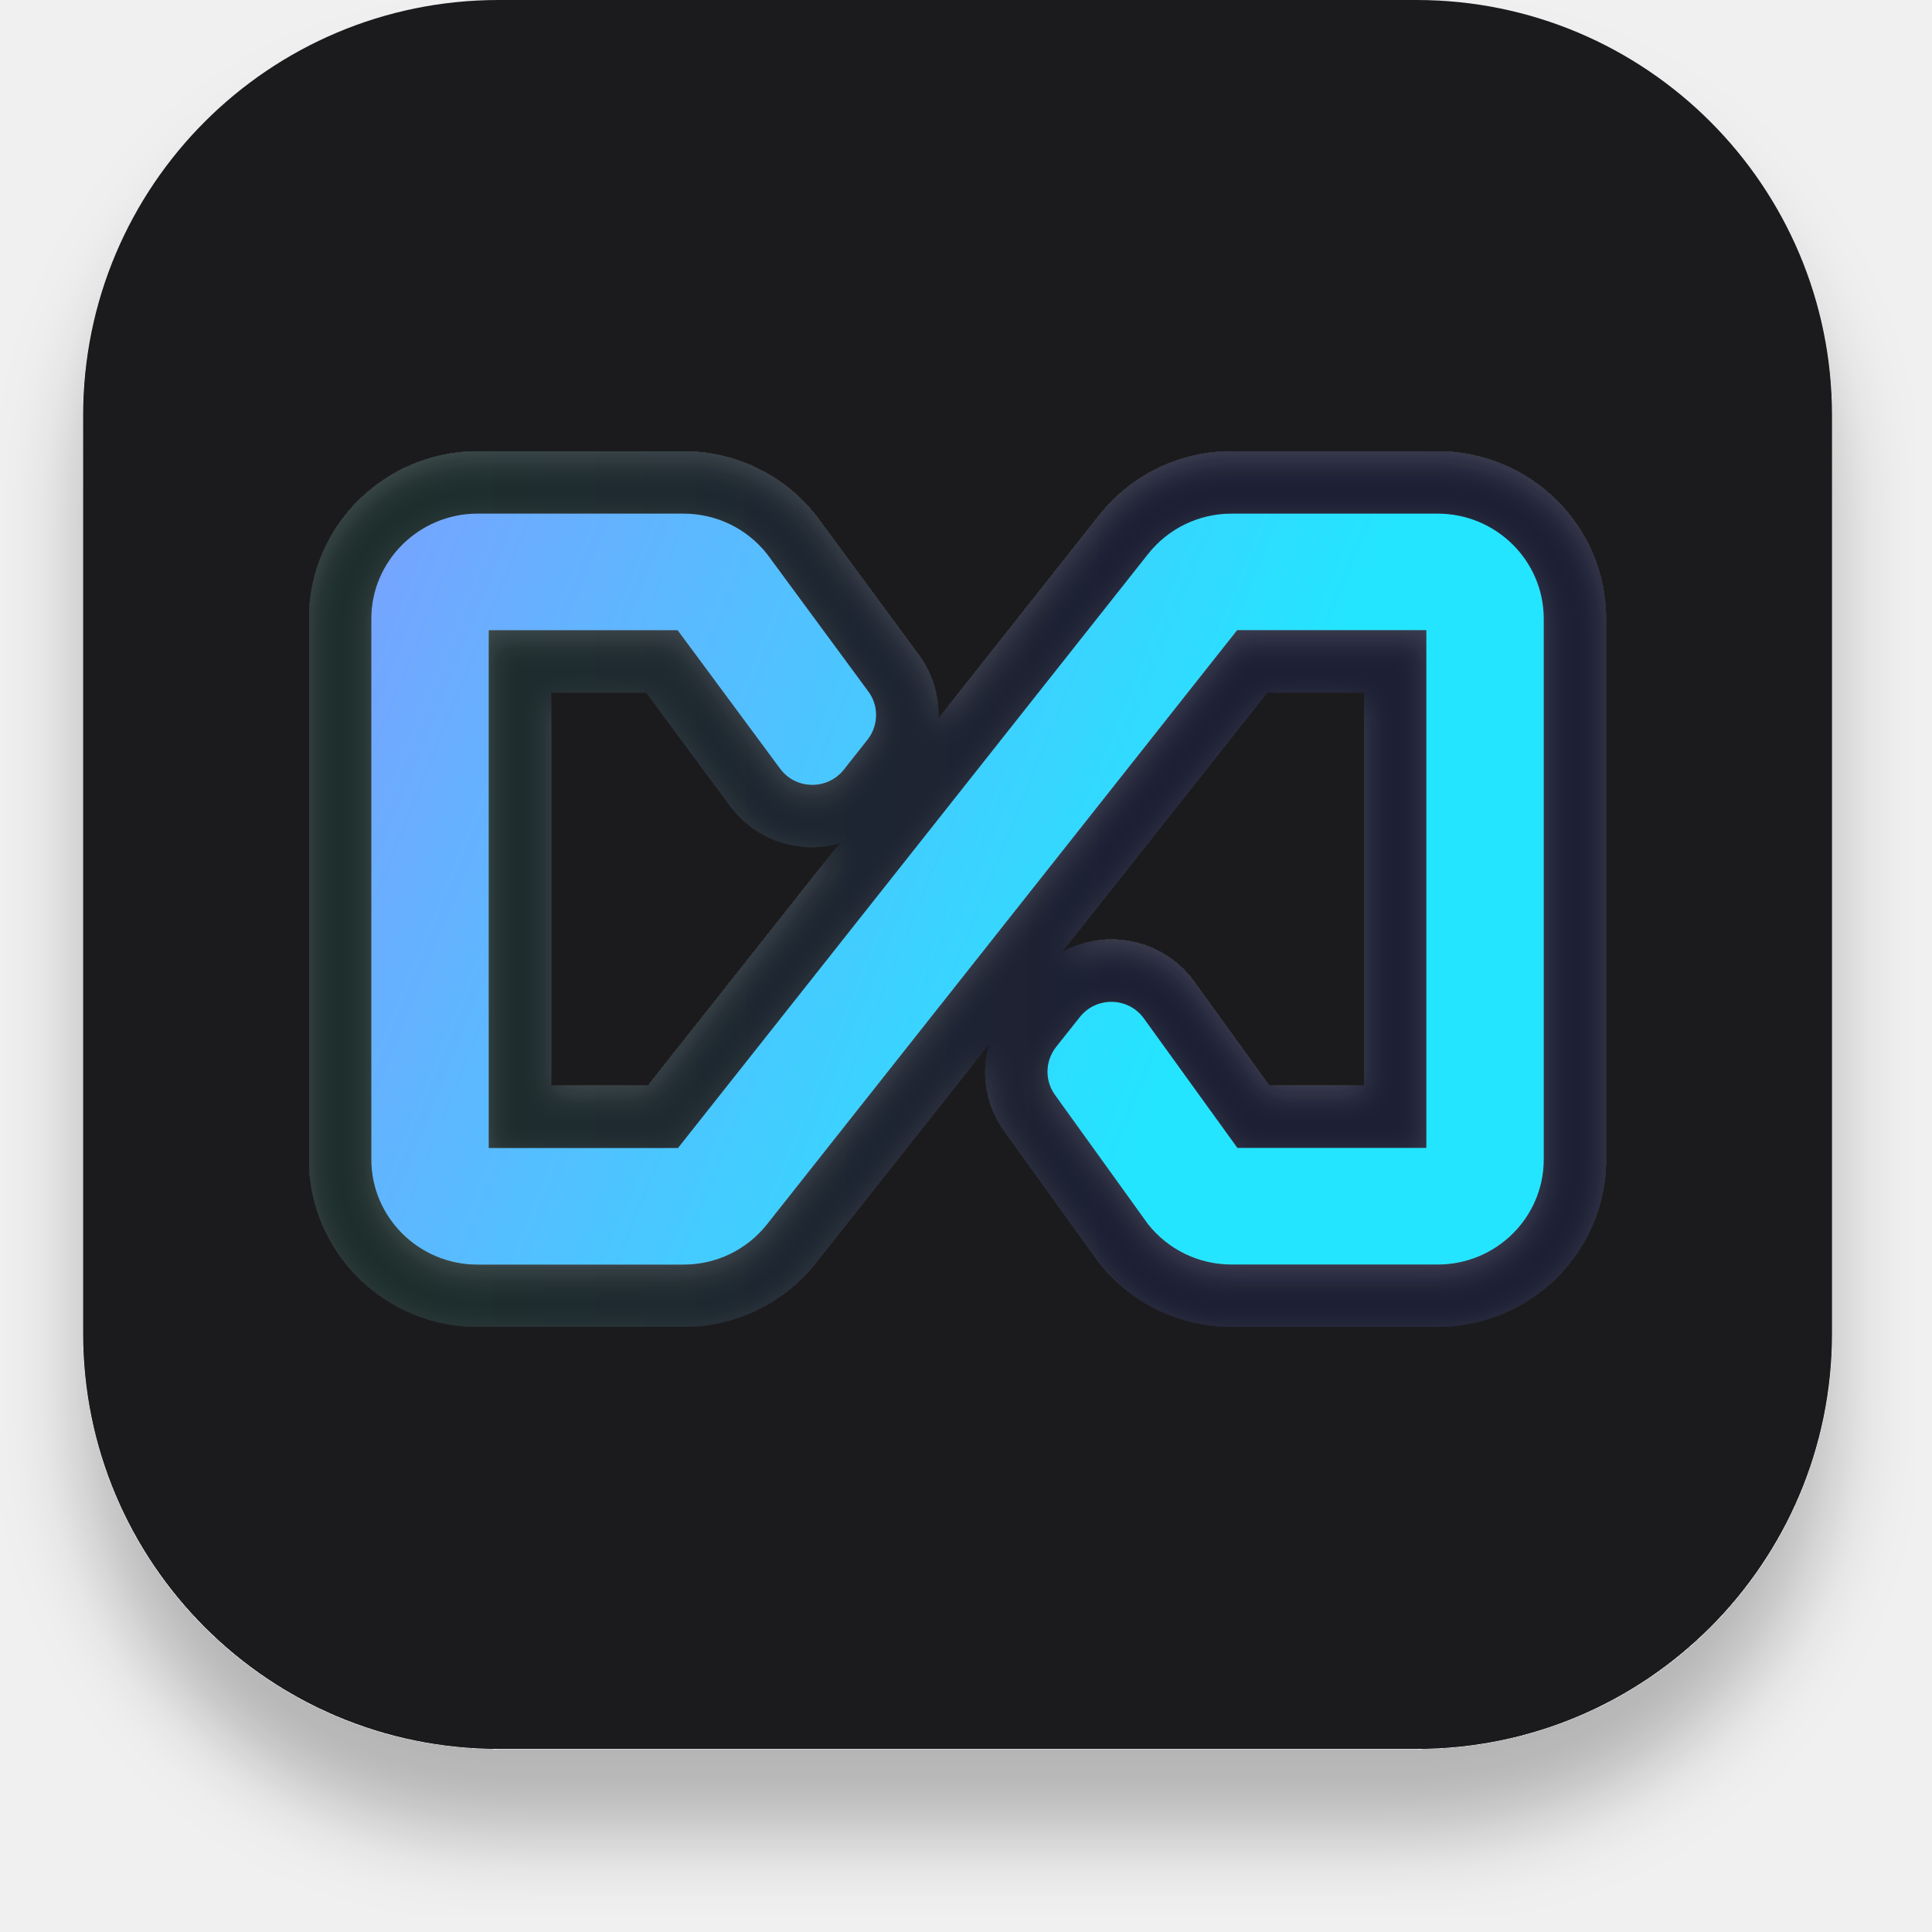
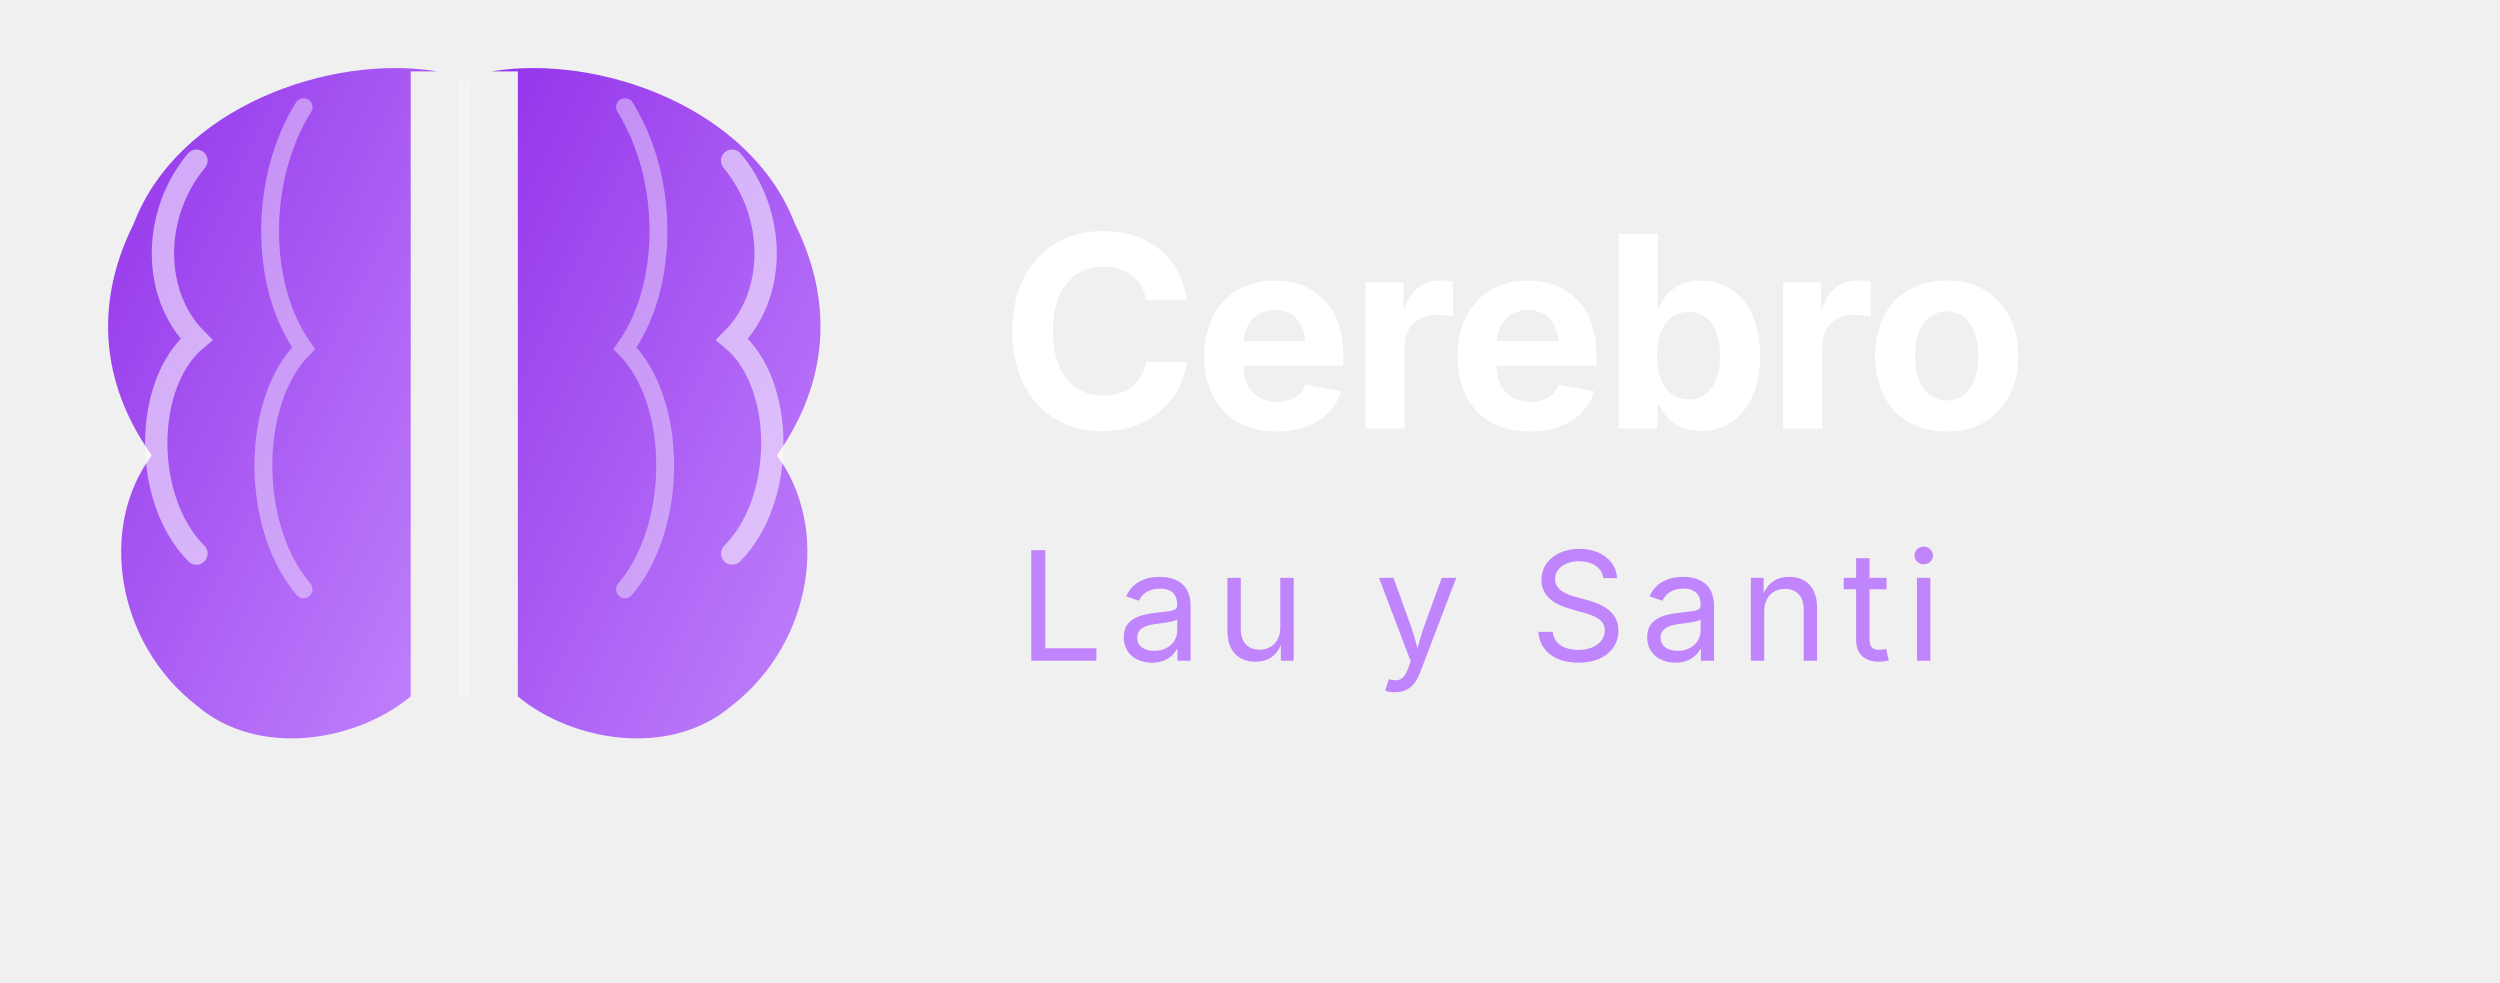
- <svg xmlns="http://www.w3.org/2000/svg" width="93" height="93" viewBox="0 0 93 93" fill="none">
-   <g filter="url(#filter0_d_4703_10188)">
-     <rect x="4" width="84.188" height="84.188" rx="20" fill="#1B1B1E" />
-     <path fill-rule="evenodd" clip-rule="evenodd" d="M50.827 50.41C50.296 51.095 50.283 52.057 50.817 52.751L55.254 58.916L55.268 58.934C56.246 60.164 57.719 60.87 59.29 60.87H69.203C72.014 60.87 74.311 58.611 74.311 55.809V29.785C74.311 26.987 72.014 24.724 69.203 24.724H59.29C57.715 24.724 56.244 25.43 55.267 26.665L46.258 38.05L32.637 55.261H23.526V30.336H32.62L37.578 37.035L37.588 37.048C38.361 38.026 39.843 38.02 40.616 37.051L41.761 35.603L41.768 35.595C42.299 34.908 42.312 33.942 41.769 33.246L36.93 26.678L36.919 26.664C35.942 25.43 34.475 24.724 32.896 24.724H22.983C20.183 24.724 17.875 26.989 17.875 29.785V55.812C17.875 58.608 20.179 60.873 22.983 60.873H32.896C34.474 60.873 35.941 60.167 36.918 58.938L59.552 30.333H68.66V55.258H59.565L55.023 48.969L55.008 48.951C54.237 47.982 52.756 47.982 51.985 48.951L50.834 50.4L50.827 50.41ZM33.256 56.09L40.118 47.42L47.042 38.671L56.051 27.285L33.256 56.09Z" fill="url(#paint0_linear_4703_10188)" />
-     <g filter="url(#filter1_bi_4703_10188)">
-       <mask id="path-3-outside-1_4703_10188" maskUnits="userSpaceOnUse" x="14.875" y="21.724" width="63" height="43" fill="black">
-         <rect fill="white" x="14.875" y="21.724" width="63" height="43" />
-         <path fill-rule="evenodd" clip-rule="evenodd" d="M50.827 50.41C50.296 51.095 50.283 52.057 50.817 52.751L55.254 58.916L55.268 58.934C56.246 60.164 57.719 60.87 59.29 60.87H69.203C72.014 60.87 74.311 58.611 74.311 55.809V29.785C74.311 26.987 72.014 24.724 69.203 24.724H59.29C57.715 24.724 56.244 25.43 55.267 26.665L46.258 38.05L32.637 55.261H23.526V30.336H32.62L37.578 37.035L37.588 37.048C38.361 38.026 39.843 38.02 40.616 37.051L41.761 35.603L41.768 35.595C42.299 34.908 42.312 33.942 41.769 33.246L36.93 26.678L36.919 26.664C35.942 25.43 34.475 24.724 32.896 24.724H22.983C20.183 24.724 17.875 26.989 17.875 29.785V55.812C17.875 58.608 20.179 60.873 22.983 60.873H32.896C34.474 60.873 35.941 60.167 36.918 58.938L59.552 30.333H68.66V55.258H59.565L55.023 48.969L55.008 48.951C54.237 47.982 52.756 47.982 51.985 48.951L50.834 50.4L50.827 50.41ZM33.256 56.09L40.118 47.42L47.042 38.671L56.051 27.285L33.256 56.09Z" />
-       </mask>
-       <path d="M50.817 52.751L53.252 50.998L53.224 50.961L53.196 50.923L50.817 52.751ZM50.827 50.41L53.199 52.246L53.2 52.246L50.827 50.41ZM55.254 58.916L52.819 60.668L52.86 60.726L52.905 60.782L55.254 58.916ZM55.268 58.934L57.617 57.068L57.617 57.068L55.268 58.934ZM55.267 26.665L52.915 24.802L52.914 24.803L55.267 26.665ZM46.258 38.05L48.61 39.912L48.611 39.912L46.258 38.05ZM32.637 55.261V58.261H34.089L34.989 57.123L32.637 55.261ZM23.526 55.261H20.526V58.261H23.526V55.261ZM23.526 30.336V27.336H20.526V30.336H23.526ZM32.62 30.336L35.031 28.552L34.132 27.336H32.62V30.336ZM37.578 37.035L35.166 38.82L35.195 38.858L35.224 38.895L37.578 37.035ZM37.588 37.048L35.234 38.907L35.234 38.907L37.588 37.048ZM40.616 37.051L42.962 38.922L42.969 38.913L40.616 37.051ZM41.761 35.603L44.114 37.464L44.124 37.452L44.133 37.44L41.761 35.603ZM41.768 35.595L44.14 37.432L44.14 37.431L41.768 35.595ZM41.769 33.246L39.354 35.026L39.379 35.06L39.404 35.093L41.769 33.246ZM36.93 26.678L39.345 24.898L39.314 24.856L39.281 24.816L36.93 26.678ZM36.919 26.664L34.567 28.527L34.567 28.527L36.919 26.664ZM36.918 58.938L39.267 60.804L39.27 60.799L36.918 58.938ZM59.552 30.333V27.333H58.1L57.199 28.471L59.552 30.333ZM68.66 30.333H71.66V27.333H68.66V30.333ZM68.66 55.258V58.258H71.66V55.258H68.66ZM59.565 55.258L57.133 57.014L58.031 58.258H59.565V55.258ZM55.023 48.969L57.455 47.212L57.414 47.156L57.37 47.101L55.023 48.969ZM55.008 48.951L52.661 50.819L52.661 50.819L55.008 48.951ZM51.985 48.951L49.638 47.083L49.636 47.085L51.985 48.951ZM50.834 50.4L48.485 48.535L48.473 48.549L48.462 48.564L50.834 50.4ZM33.256 56.09L30.904 54.228L35.609 57.952L33.256 56.09ZM40.118 47.42L37.766 45.558L37.766 45.558L40.118 47.42ZM47.042 38.671L49.395 40.532L49.395 40.532L47.042 38.671ZM56.051 27.285L58.404 29.147L53.699 25.423L56.051 27.285ZM53.196 50.923C53.509 51.331 53.487 51.874 53.199 52.246L48.455 48.573C47.106 50.316 47.058 52.782 48.438 54.578L53.196 50.923ZM57.688 57.163L53.252 50.998L48.382 54.503L52.819 60.668L57.688 57.163ZM57.617 57.068L57.602 57.049L52.905 60.782L52.92 60.801L57.617 57.068ZM59.29 57.87C58.627 57.87 58.021 57.576 57.617 57.068L52.919 60.8C54.47 62.752 56.812 63.87 59.29 63.87V57.87ZM69.203 57.87H59.29V63.87H69.203V57.87ZM71.311 55.809C71.311 56.922 70.39 57.87 69.203 57.87V63.87C73.638 63.87 77.311 60.3 77.311 55.809H71.311ZM71.311 29.785V55.809H77.311V29.785H71.311ZM69.203 27.724C70.388 27.724 71.311 28.674 71.311 29.785H77.311C77.311 25.299 73.64 21.724 69.203 21.724V27.724ZM59.29 27.724H69.203V21.724H59.29V27.724ZM57.619 28.527C58.023 28.016 58.625 27.724 59.29 27.724V21.724C56.805 21.724 54.465 22.844 52.915 24.802L57.619 28.527ZM48.611 39.912L57.62 28.526L52.914 24.803L43.905 36.189L48.611 39.912ZM34.989 57.123L48.61 39.912L43.905 36.188L30.285 53.399L34.989 57.123ZM23.526 58.261H32.637V52.261H23.526V58.261ZM20.526 30.336V55.261H26.526V30.336H20.526ZM32.62 27.336H23.526V33.336H32.62V27.336ZM39.989 35.251L35.031 28.552L30.208 32.121L35.166 38.82L39.989 35.251ZM39.942 35.188L39.932 35.176L35.224 38.895L35.234 38.907L39.942 35.188ZM38.27 35.181C38.691 34.653 39.506 34.636 39.942 35.188L35.234 38.907C37.215 41.416 40.996 41.387 42.962 38.922L38.27 35.181ZM39.409 33.742L38.263 35.19L42.969 38.913L44.114 37.464L39.409 33.742ZM39.396 33.758L39.389 33.767L44.133 37.44L44.14 37.432L39.396 33.758ZM39.404 35.093C39.084 34.682 39.107 34.131 39.396 33.758L44.14 37.431C45.492 35.685 45.541 33.203 44.133 31.4L39.404 35.093ZM34.514 28.457L39.354 35.026L44.184 31.467L39.345 24.898L34.514 28.457ZM34.567 28.527L34.578 28.54L39.281 24.816L39.271 24.802L34.567 28.527ZM32.896 27.724C33.563 27.724 34.162 28.015 34.567 28.527L39.271 24.802C37.721 22.845 35.386 21.724 32.896 21.724V27.724ZM22.983 27.724H32.896V21.724H22.983V27.724ZM20.875 29.785C20.875 28.68 21.806 27.724 22.983 27.724V21.724C18.561 21.724 14.875 25.298 14.875 29.785H20.875ZM20.875 55.812V29.785H14.875V55.812H20.875ZM22.983 57.873C21.803 57.873 20.875 56.918 20.875 55.812H14.875C14.875 60.297 18.555 63.873 22.983 63.873V57.873ZM32.896 57.873H22.983V63.873H32.896V57.873ZM34.569 57.071C34.164 57.581 33.564 57.873 32.896 57.873V63.873C35.385 63.873 37.718 62.753 39.267 60.804L34.569 57.071ZM57.199 28.471L34.565 57.076L39.27 60.799L61.904 32.194L57.199 28.471ZM68.66 27.333H59.552V33.333H68.66V27.333ZM71.66 55.258V30.333H65.66V55.258H71.66ZM59.565 58.258H68.66V52.258H59.565V58.258ZM52.591 50.725L57.133 57.014L61.997 53.501L57.455 47.212L52.591 50.725ZM52.661 50.819L52.676 50.837L57.37 47.101L57.356 47.083L52.661 50.819ZM54.333 50.819C53.902 51.359 53.091 51.359 52.661 50.819L57.356 47.083C55.384 44.605 51.61 44.605 49.638 47.083L54.333 50.819ZM53.184 52.266L54.335 50.816L49.636 47.085L48.485 48.535L53.184 52.266ZM53.2 52.246L53.207 52.236L48.462 48.564L48.454 48.574L53.2 52.246ZM35.609 57.952L42.471 49.281L37.766 45.558L30.904 54.228L35.609 57.952ZM42.471 49.281L49.395 40.532L44.69 36.809L37.766 45.558L42.471 49.281ZM49.395 40.532L58.404 29.147L53.699 25.424L44.69 36.809L49.395 40.532ZM53.699 25.423L30.904 54.228L35.609 57.951L58.404 29.147L53.699 25.423Z" fill="url(#paint1_linear_4703_10188)" fill-opacity="0.1" mask="url(#path-3-outside-1_4703_10188)" />
-     </g>
-   </g>
+ <svg xmlns="http://www.w3.org/2000/svg" viewBox="0 0 280 110" fill="none">
  <defs>
-     <filter id="filter0_d_4703_10188" x="0" y="0" width="92.188" height="92.188" filterUnits="userSpaceOnUse" color-interpolation-filters="sRGB">
-       <feFlood flood-opacity="0" result="BackgroundImageFix" />
-       <feColorMatrix in="SourceAlpha" type="matrix" values="0 0 0 0 0 0 0 0 0 0 0 0 0 0 0 0 0 0 127 0" result="hardAlpha" />
-       <feOffset dy="4" />
-       <feGaussianBlur stdDeviation="2" />
-       <feComposite in2="hardAlpha" operator="out" />
-       <feColorMatrix type="matrix" values="0 0 0 0 0 0 0 0 0 0 0 0 0 0 0 0 0 0 0.25 0" />
-       <feBlend mode="normal" in2="BackgroundImageFix" result="effect1_dropShadow_4703_10188" />
-       <feBlend mode="normal" in="SourceGraphic" in2="effect1_dropShadow_4703_10188" result="shape" />
-     </filter>
-     <filter id="filter1_bi_4703_10188" x="12.226" y="19.074" width="67.737" height="47.449" filterUnits="userSpaceOnUse" color-interpolation-filters="sRGB">
-       <feFlood flood-opacity="0" result="BackgroundImageFix" />
-       <feGaussianBlur in="BackgroundImageFix" stdDeviation="1.325" />
-       <feComposite in2="SourceAlpha" operator="in" result="effect1_backgroundBlur_4703_10188" />
-       <feBlend mode="normal" in="SourceGraphic" in2="effect1_backgroundBlur_4703_10188" result="shape" />
-       <feColorMatrix in="SourceAlpha" type="matrix" values="0 0 0 0 0 0 0 0 0 0 0 0 0 0 0 0 0 0 127 0" result="hardAlpha" />
-       <feOffset dy="0.442" />
-       <feGaussianBlur stdDeviation="0.662" />
-       <feComposite in2="hardAlpha" operator="arithmetic" k2="-1" k3="1" />
-       <feColorMatrix type="matrix" values="0 0 0 0 1 0 0 0 0 1 0 0 0 0 1 0 0 0 0.15 0" />
-       <feBlend mode="normal" in2="shape" result="effect2_innerShadow_4703_10188" />
-     </filter>
-     <linearGradient id="paint0_linear_4703_10188" x1="18.875" y1="25.724" x2="77.525" y2="49.462" gradientUnits="userSpaceOnUse">
-       <stop stop-color="#75A5FF" />
-       <stop offset="0.703" stop-color="#23E5FF" />
-     </linearGradient>
-     <linearGradient id="paint1_linear_4703_10188" x1="19.639" y1="26.367" x2="74.311" y2="26.367" gradientUnits="userSpaceOnUse">
-       <stop stop-color="#3CDEB6" />
-       <stop offset="0.656" stop-color="#364AFF" />
+     <linearGradient id="bg" x1="0" y1="0" x2="1" y2="1">
+       <stop offset="0%" stop-color="#9333ea" />
+       <stop offset="100%" stop-color="#c084fc" />
    </linearGradient>
  </defs>
+   <path d="M49 8 C37 6 20 12 15 25 C10 35 12 44 17 51 C11 59 13 72 22 79 C29 85 40 83 46 78 L46 8Z" fill="url(#bg)" />
+   <path d="M55 8 C67 6 84 12 89 25 C94 35 92 44 87 51 C93 59 91 72 82 79 C75 85 64 83 58 78 L58 8Z" fill="url(#bg)" />
+   <path d="M22 18 C17 24 17 33 22 38 C16 43 16 56 22 62" stroke="rgba(255,255,255,0.55)" stroke-width="2.5" fill="none" stroke-linecap="round" />
+   <path d="M34 12 C29 20 29 32 34 39 C28 45 28 59 34 66" stroke="rgba(255,255,255,0.4)" stroke-width="2" fill="none" stroke-linecap="round" />
+   <path d="M82 18 C87 24 87 33 82 38 C88 43 88 56 82 62" stroke="rgba(255,255,255,0.55)" stroke-width="2.5" fill="none" stroke-linecap="round" />
+   <path d="M70 12 C75 20 75 32 70 39 C76 45 76 59 70 66" stroke="rgba(255,255,255,0.4)" stroke-width="2" fill="none" stroke-linecap="round" />
+   <line x1="52" y1="9" x2="52" y2="78" stroke="rgba(255,255,255,0.3)" stroke-width="1.5" />
+   <text x="112" y="48" font-family="-apple-system,BlinkMacSystemFont,'Segoe UI',sans-serif" font-size="30" font-weight="700" fill="#ffffff" letter-spacing="-0.5">Cerebro</text>
+   <text x="114" y="74" font-family="-apple-system,BlinkMacSystemFont,'Segoe UI',sans-serif" font-size="17" font-weight="400" fill="#c084fc" letter-spacing="1.5">Lau y Santi</text>
</svg>
